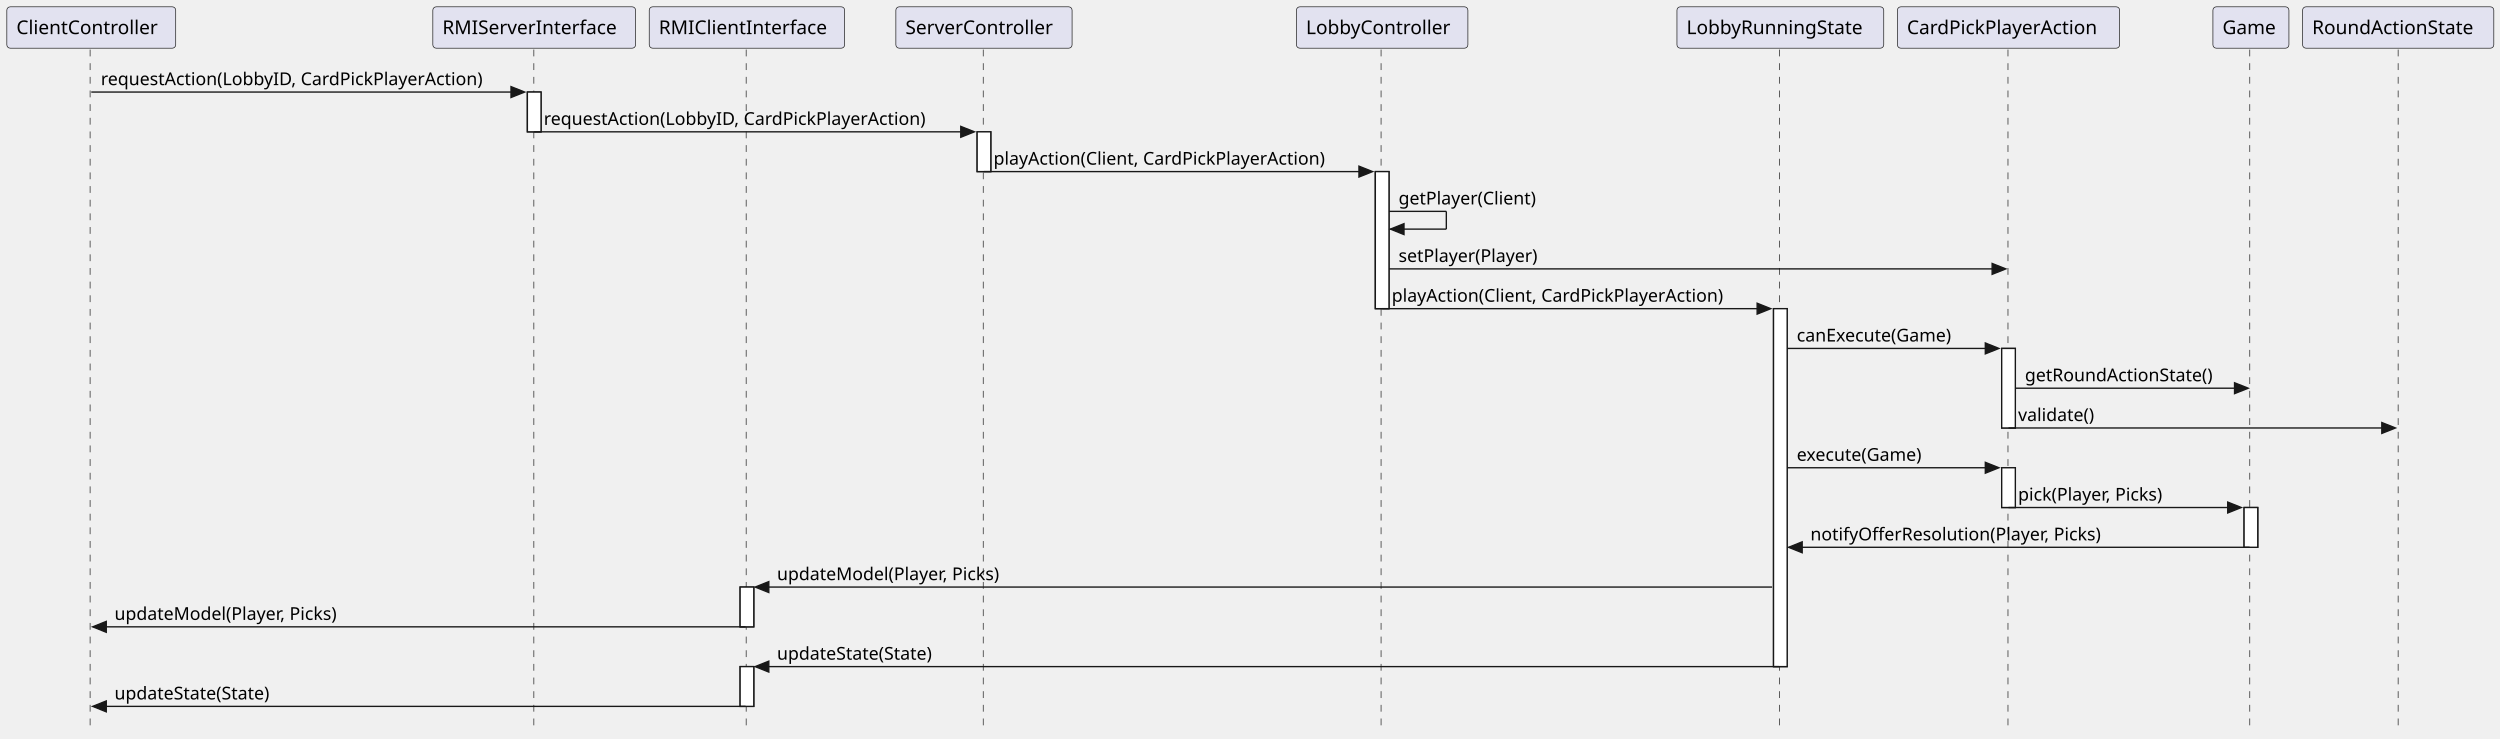
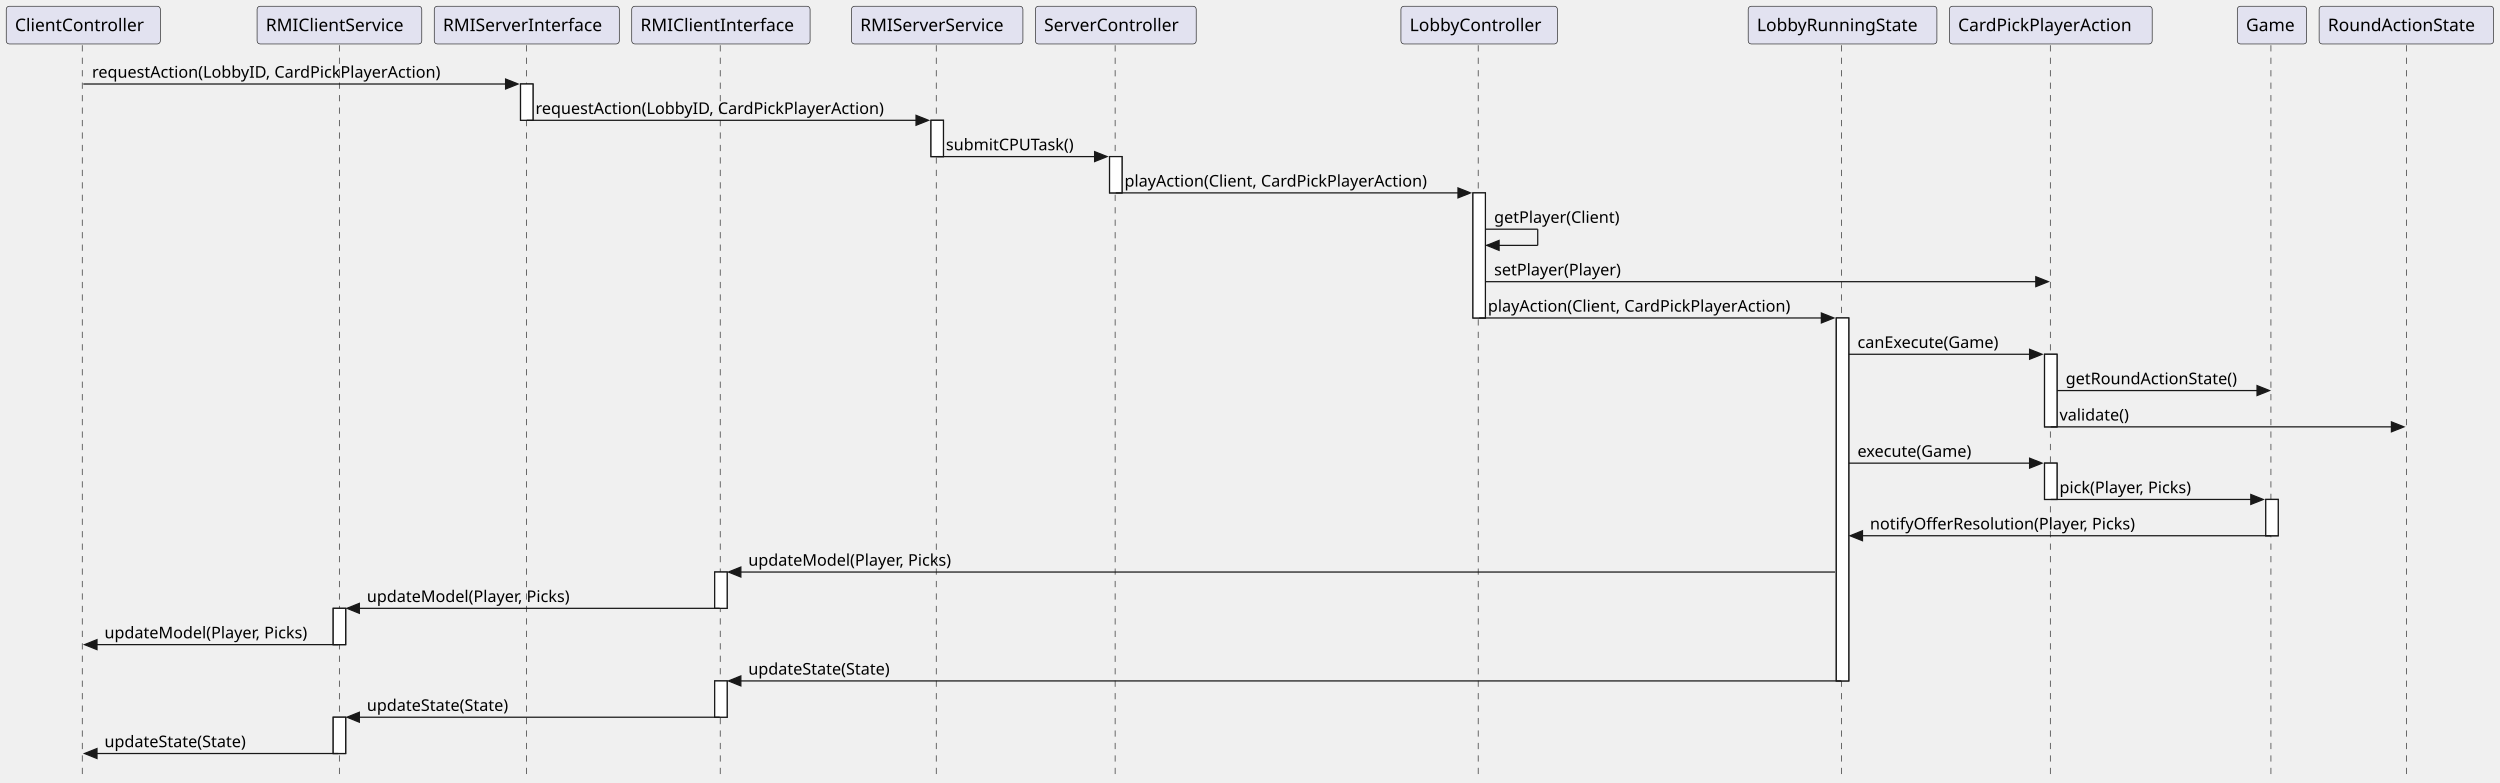
- <svg xmlns="http://www.w3.org/2000/svg" contentStyleType="text/css" data-diagram-type="SEQUENCE" height="433.6px" preserveAspectRatio="none" style="width:1465px;height:433px;background:#FFFFFF;" version="1.1" viewBox="0 0 1465 433" width="1465.6px" zoomAndPan="magnify">
+ <svg xmlns="http://www.w3.org/2000/svg" contentStyleType="text/css" data-diagram-type="SEQUENCE" height="377.4px" preserveAspectRatio="none" style="width:1204px;height:377px;background:#FFFFFF;" version="1.1" viewBox="0 0 1204 377" width="1204.2px" zoomAndPan="magnify">
  <defs />
  <g>
    <g>
-       <rect fill="#FFFFFF" height="23.306" style="stroke:#181818;stroke-width:0.8;" width="8" x="309.044" y="53.944" />
-     </g>
-     <g>
-       <rect fill="#FFFFFF" height="23.306" style="stroke:#181818;stroke-width:0.8;" width="8" x="433.712" y="344.019" />
-     </g>
-     <g>
-       <rect fill="#FFFFFF" height="23.306" style="stroke:#181818;stroke-width:0.8;" width="8" x="433.712" y="390.631" />
-     </g>
-     <g>
-       <rect fill="#FFFFFF" height="23.306" style="stroke:#181818;stroke-width:0.8;" width="8" x="572.607" y="77.25" />
-     </g>
-     <g>
-       <rect fill="#FFFFFF" height="80.319" style="stroke:#181818;stroke-width:0.8;" width="8" x="805.945" y="100.556" />
-     </g>
-     <g>
-       <rect fill="#FFFFFF" height="209.756" style="stroke:#181818;stroke-width:0.8;" width="8" x="1039.283" y="180.875" />
-     </g>
-     <g>
-       <rect fill="#FFFFFF" height="46.612" style="stroke:#181818;stroke-width:0.8;" width="8" x="1172.99" y="204.181" />
-     </g>
-     <g>
-       <rect fill="#FFFFFF" height="23.306" style="stroke:#181818;stroke-width:0.8;" width="8" x="1172.99" y="274.1" />
-     </g>
-     <g>
-       <rect fill="#FFFFFF" height="23.306" style="stroke:#181818;stroke-width:0.8;" width="8" x="1315.039" y="297.406" />
+       <rect fill="#FFFFFF" height="17.48" style="stroke:#181818;stroke-width:0.6;" width="6" x="160.47" y="292.973" />
+     </g>
+     <g>
+       <rect fill="#FFFFFF" height="17.48" style="stroke:#181818;stroke-width:0.6;" width="6" x="160.47" y="345.413" />
+     </g>
+     <g>
+       <rect fill="#FFFFFF" height="17.48" style="stroke:#181818;stroke-width:0.6;" width="6" x="250.689" y="40.458" />
+     </g>
+     <g>
+       <rect fill="#FFFFFF" height="17.48" style="stroke:#181818;stroke-width:0.6;" width="6" x="344.19" y="275.494" />
+     </g>
+     <g>
+       <rect fill="#FFFFFF" height="17.48" style="stroke:#181818;stroke-width:0.6;" width="6" x="344.19" y="327.933" />
+     </g>
+     <g>
+       <rect fill="#FFFFFF" height="17.48" style="stroke:#181818;stroke-width:0.6;" width="6" x="448.361" y="57.938" />
+     </g>
+     <g>
+       <rect fill="#FFFFFF" height="17.48" style="stroke:#181818;stroke-width:0.6;" width="6" x="534.362" y="75.417" />
+     </g>
+     <g>
+       <rect fill="#FFFFFF" height="60.239" style="stroke:#181818;stroke-width:0.6;" width="6" x="709.366" y="92.897" />
+     </g>
+     <g>
+       <rect fill="#FFFFFF" height="174.797" style="stroke:#181818;stroke-width:0.6;" width="6" x="884.369" y="153.136" />
+     </g>
+     <g>
+       <rect fill="#FFFFFF" height="34.959" style="stroke:#181818;stroke-width:0.6;" width="6" x="984.65" y="170.616" />
+     </g>
+     <g>
+       <rect fill="#FFFFFF" height="17.48" style="stroke:#181818;stroke-width:0.6;" width="6" x="984.65" y="223.055" />
+     </g>
+     <g>
+       <rect fill="#FFFFFF" height="17.48" style="stroke:#181818;stroke-width:0.6;" width="6" x="1091.186" y="240.534" />
    </g>
    <g class="participant-lifeline" data-entity-uid="part1" data-qualified-name="ClientController" id="part1-lifeline">
      <g>
-         <rect fill="#000000" fill-opacity="0" height="399.3" width="6.4" x="50.281" y="29.038" />
-         <line style="stroke:#181818;stroke-width:0.4;stroke-dasharray:4,4;" x1="52.8" x2="52.8" y1="29.038" y2="428.337" />
-       </g>
-     </g>
-     <g class="participant-lifeline" data-entity-uid="part2" data-qualified-name="RMIServerInterface" id="part2-lifeline">
-       <g>
-         <rect fill="#000000" fill-opacity="0" height="399.3" width="6.4" x="309.844" y="29.038" />
-         <line style="stroke:#181818;stroke-width:0.4;stroke-dasharray:4,4;" x1="312.834" x2="312.834" y1="29.038" y2="428.337" />
-       </g>
-     </g>
-     <g class="participant-lifeline" data-entity-uid="part3" data-qualified-name="RMIClientInterface" id="part3-lifeline">
-       <g>
-         <rect fill="#000000" fill-opacity="0" height="399.3" width="6.4" x="434.512" y="29.038" />
-         <line style="stroke:#181818;stroke-width:0.4;stroke-dasharray:4,4;" x1="437.254" x2="437.254" y1="29.038" y2="428.337" />
-       </g>
-     </g>
-     <g class="participant-lifeline" data-entity-uid="part4" data-qualified-name="ServerController" id="part4-lifeline">
-       <g>
-         <rect fill="#000000" fill-opacity="0" height="399.3" width="6.4" x="573.407" y="29.038" />
-         <line style="stroke:#181818;stroke-width:0.4;stroke-dasharray:4,4;" x1="576.174" x2="576.174" y1="29.038" y2="428.337" />
-       </g>
-     </g>
-     <g class="participant-lifeline" data-entity-uid="part5" data-qualified-name="LobbyController" id="part5-lifeline">
-       <g>
-         <rect fill="#000000" fill-opacity="0" height="399.3" width="6.4" x="806.745" y="29.038" />
-         <line style="stroke:#181818;stroke-width:0.4;stroke-dasharray:4,4;" x1="809.306" x2="809.306" y1="29.038" y2="428.337" />
-       </g>
-     </g>
-     <g class="participant-lifeline" data-entity-uid="part6" data-qualified-name="LobbyRunningState" id="part6-lifeline">
-       <g>
-         <rect fill="#000000" fill-opacity="0" height="399.3" width="6.4" x="1040.083" y="29.038" />
-         <line style="stroke:#181818;stroke-width:0.4;stroke-dasharray:4,4;" x1="1042.692" x2="1042.692" y1="29.038" y2="428.337" />
-       </g>
-     </g>
-     <g class="participant-lifeline" data-entity-uid="part7" data-qualified-name="CardPickPlayerAction" id="part7-lifeline">
-       <g>
-         <rect fill="#000000" fill-opacity="0" height="399.3" width="6.4" x="1173.79" y="29.038" />
-         <line style="stroke:#181818;stroke-width:0.4;stroke-dasharray:4,4;" x1="1176.674" x2="1176.674" y1="29.038" y2="428.337" />
-       </g>
-     </g>
-     <g class="participant-lifeline" data-entity-uid="part8" data-qualified-name="Game" id="part8-lifeline">
-       <g>
-         <rect fill="#000000" fill-opacity="0" height="399.3" width="6.4" x="1315.839" y="29.038" />
-         <line style="stroke:#181818;stroke-width:0.4;stroke-dasharray:4,4;" x1="1318.367" x2="1318.367" y1="29.038" y2="428.337" />
-       </g>
-     </g>
-     <g class="participant-lifeline" data-entity-uid="part9" data-qualified-name="RoundActionState" id="part9-lifeline">
-       <g>
-         <rect fill="#000000" fill-opacity="0" height="399.3" width="6.4" x="1402.14" y="29.038" />
-         <line style="stroke:#181818;stroke-width:0.4;stroke-dasharray:4,4;" x1="1405.31" x2="1405.31" y1="29.038" y2="428.337" />
+         <rect fill="#000000" fill-opacity="0" height="351.914" width="4.8" x="37.711" y="21.778" />
+         <line style="stroke:#181818;stroke-width:0.3;stroke-dasharray:3,3;" x1="39.6" x2="39.6" y1="21.778" y2="373.692" />
+       </g>
+     </g>
+     <g class="participant-lifeline" data-entity-uid="part2" data-qualified-name="RMIClientService" id="part2-lifeline">
+       <g>
+         <rect fill="#000000" fill-opacity="0" height="351.914" width="4.8" x="161.07" y="21.778" />
+         <line style="stroke:#181818;stroke-width:0.3;stroke-dasharray:3,3;" x1="163.408" x2="163.408" y1="21.778" y2="373.692" />
+       </g>
+     </g>
+     <g class="participant-lifeline" data-entity-uid="part3" data-qualified-name="RMIServerInterface" id="part3-lifeline">
+       <g>
+         <rect fill="#000000" fill-opacity="0" height="351.914" width="4.8" x="251.289" y="21.778" />
+         <line style="stroke:#181818;stroke-width:0.3;stroke-dasharray:3,3;" x1="253.532" x2="253.532" y1="21.778" y2="373.692" />
+       </g>
+     </g>
+     <g class="participant-lifeline" data-entity-uid="part4" data-qualified-name="RMIClientInterface" id="part4-lifeline">
+       <g>
+         <rect fill="#000000" fill-opacity="0" height="351.914" width="4.8" x="344.79" y="21.778" />
+         <line style="stroke:#181818;stroke-width:0.3;stroke-dasharray:3,3;" x1="346.847" x2="346.847" y1="21.778" y2="373.692" />
+       </g>
+     </g>
+     <g class="participant-lifeline" data-entity-uid="part5" data-qualified-name="RMIServerService" id="part5-lifeline">
+       <g>
+         <rect fill="#000000" fill-opacity="0" height="351.914" width="4.8" x="448.961" y="21.778" />
+         <line style="stroke:#181818;stroke-width:0.3;stroke-dasharray:3,3;" x1="450.885" x2="450.885" y1="21.778" y2="373.692" />
+       </g>
+     </g>
+     <g class="participant-lifeline" data-entity-uid="part6" data-qualified-name="ServerController" id="part6-lifeline">
+       <g>
+         <rect fill="#000000" fill-opacity="0" height="351.914" width="4.8" x="534.962" y="21.778" />
+         <line style="stroke:#181818;stroke-width:0.3;stroke-dasharray:3,3;" x1="537.038" x2="537.038" y1="21.778" y2="373.692" />
+       </g>
+     </g>
+     <g class="participant-lifeline" data-entity-uid="part7" data-qualified-name="LobbyController" id="part7-lifeline">
+       <g>
+         <rect fill="#000000" fill-opacity="0" height="351.914" width="4.8" x="709.966" y="21.778" />
+         <line style="stroke:#181818;stroke-width:0.3;stroke-dasharray:3,3;" x1="711.887" x2="711.887" y1="21.778" y2="373.692" />
+       </g>
+     </g>
+     <g class="participant-lifeline" data-entity-uid="part8" data-qualified-name="LobbyRunningState" id="part8-lifeline">
+       <g>
+         <rect fill="#000000" fill-opacity="0" height="351.914" width="4.8" x="884.969" y="21.778" />
+         <line style="stroke:#181818;stroke-width:0.3;stroke-dasharray:3,3;" x1="886.926" x2="886.926" y1="21.778" y2="373.692" />
+       </g>
+     </g>
+     <g class="participant-lifeline" data-entity-uid="part9" data-qualified-name="CardPickPlayerAction" id="part9-lifeline">
+       <g>
+         <rect fill="#000000" fill-opacity="0" height="351.914" width="4.8" x="985.25" y="21.778" />
+         <line style="stroke:#181818;stroke-width:0.3;stroke-dasharray:3,3;" x1="987.413" x2="987.413" y1="21.778" y2="373.692" />
+       </g>
+     </g>
+     <g class="participant-lifeline" data-entity-uid="part10" data-qualified-name="Game" id="part10-lifeline">
+       <g>
+         <rect fill="#000000" fill-opacity="0" height="351.914" width="4.8" x="1091.786" y="21.778" />
+         <line style="stroke:#181818;stroke-width:0.3;stroke-dasharray:3,3;" x1="1093.682" x2="1093.682" y1="21.778" y2="373.692" />
+       </g>
+     </g>
+     <g class="participant-lifeline" data-entity-uid="part11" data-qualified-name="RoundActionState" id="part11-lifeline">
+       <g>
+         <rect fill="#000000" fill-opacity="0" height="351.914" width="4.8" x="1156.512" y="21.778" />
+         <line style="stroke:#181818;stroke-width:0.3;stroke-dasharray:3,3;" x1="1158.89" x2="1158.89" y1="21.778" y2="373.692" />
      </g>
    </g>
    <g class="participant participant-head" data-entity-uid="part1" data-qualified-name="ClientController" id="part1-head">
-       <rect fill="#E2E2F0" height="24.238" rx="2" ry="2" style="stroke:#181818;stroke-width:0.4;" width="98.963" x="4" y="4" />
-       <text fill="#000000" font-family="sans-serif" font-size="11.2" lengthAdjust="spacing" textLength="87.763" x="9.6" y="19.996">ClientController</text>
-     </g>
-     <g class="participant participant-head" data-entity-uid="part2" data-qualified-name="RMIServerInterface" id="part2-head">
-       <rect fill="#E2E2F0" height="24.238" rx="2" ry="2" style="stroke:#181818;stroke-width:0.4;" width="118.82" x="253.634" y="4" />
-       <text fill="#000000" font-family="sans-serif" font-size="11.2" lengthAdjust="spacing" textLength="107.62" x="259.234" y="19.996">RMIServerInterface</text>
-     </g>
-     <g class="participant participant-head" data-entity-uid="part3" data-qualified-name="RMIClientInterface" id="part3-head">
-       <rect fill="#E2E2F0" height="24.238" rx="2" ry="2" style="stroke:#181818;stroke-width:0.4;" width="114.516" x="380.454" y="4" />
-       <text fill="#000000" font-family="sans-serif" font-size="11.2" lengthAdjust="spacing" textLength="103.316" x="386.054" y="19.996">RMIClientInterface</text>
-     </g>
-     <g class="participant participant-head" data-entity-uid="part4" data-qualified-name="ServerController" id="part4-head">
-       <rect fill="#E2E2F0" height="24.238" rx="2" ry="2" style="stroke:#181818;stroke-width:0.4;" width="103.266" x="524.974" y="4" />
-       <text fill="#000000" font-family="sans-serif" font-size="11.2" lengthAdjust="spacing" textLength="92.066" x="530.574" y="19.996">ServerController</text>
-     </g>
-     <g class="participant participant-head" data-entity-uid="part5" data-qualified-name="LobbyController" id="part5-head">
-       <rect fill="#E2E2F0" height="24.238" rx="2" ry="2" style="stroke:#181818;stroke-width:0.4;" width="100.477" x="759.706" y="4" />
-       <text fill="#000000" font-family="sans-serif" font-size="11.2" lengthAdjust="spacing" textLength="89.277" x="765.306" y="19.996">LobbyController</text>
-     </g>
-     <g class="participant participant-head" data-entity-uid="part6" data-qualified-name="LobbyRunningState" id="part6-head">
-       <rect fill="#E2E2F0" height="24.238" rx="2" ry="2" style="stroke:#181818;stroke-width:0.4;" width="121.182" x="982.692" y="4" />
-       <text fill="#000000" font-family="sans-serif" font-size="11.2" lengthAdjust="spacing" textLength="109.982" x="988.292" y="19.996">LobbyRunningState</text>
-     </g>
-     <g class="participant participant-head" data-entity-uid="part7" data-qualified-name="CardPickPlayerAction" id="part7-head">
-       <rect fill="#E2E2F0" height="24.238" rx="2" ry="2" style="stroke:#181818;stroke-width:0.4;" width="130.233" x="1111.874" y="4" />
-       <text fill="#000000" font-family="sans-serif" font-size="11.2" lengthAdjust="spacing" textLength="119.033" x="1117.474" y="19.996">CardPickPlayerAction</text>
-     </g>
-     <g class="participant participant-head" data-entity-uid="part8" data-qualified-name="Game" id="part8-head">
-       <rect fill="#E2E2F0" height="24.238" rx="2" ry="2" style="stroke:#181818;stroke-width:0.4;" width="44.543" x="1296.767" y="4" />
-       <text fill="#000000" font-family="sans-serif" font-size="11.2" lengthAdjust="spacing" textLength="33.343" x="1302.367" y="19.996">Game</text>
-     </g>
-     <g class="participant participant-head" data-entity-uid="part9" data-qualified-name="RoundActionState" id="part9-head">
-       <rect fill="#E2E2F0" height="24.238" rx="2" ry="2" style="stroke:#181818;stroke-width:0.4;" width="112.06" x="1349.31" y="4" />
-       <text fill="#000000" font-family="sans-serif" font-size="11.2" lengthAdjust="spacing" textLength="100.86" x="1354.91" y="19.996">RoundActionState</text>
-     </g>
-     <g>
-       <rect fill="#FFFFFF" height="23.306" style="stroke:#181818;stroke-width:0.8;" width="8" x="309.044" y="53.944" />
-     </g>
-     <g>
-       <rect fill="#FFFFFF" height="23.306" style="stroke:#181818;stroke-width:0.8;" width="8" x="433.712" y="344.019" />
-     </g>
-     <g>
-       <rect fill="#FFFFFF" height="23.306" style="stroke:#181818;stroke-width:0.8;" width="8" x="433.712" y="390.631" />
-     </g>
-     <g>
-       <rect fill="#FFFFFF" height="23.306" style="stroke:#181818;stroke-width:0.8;" width="8" x="572.607" y="77.25" />
-     </g>
-     <g>
-       <rect fill="#FFFFFF" height="80.319" style="stroke:#181818;stroke-width:0.8;" width="8" x="805.945" y="100.556" />
-     </g>
-     <g>
-       <rect fill="#FFFFFF" height="209.756" style="stroke:#181818;stroke-width:0.8;" width="8" x="1039.283" y="180.875" />
-     </g>
-     <g>
-       <rect fill="#FFFFFF" height="46.612" style="stroke:#181818;stroke-width:0.8;" width="8" x="1172.99" y="204.181" />
-     </g>
-     <g>
-       <rect fill="#FFFFFF" height="23.306" style="stroke:#181818;stroke-width:0.8;" width="8" x="1172.99" y="274.1" />
-     </g>
-     <g>
-       <rect fill="#FFFFFF" height="23.306" style="stroke:#181818;stroke-width:0.8;" width="8" x="1315.039" y="297.406" />
-     </g>
-     <g class="message" data-entity-1="part1" data-entity-2="part2" id="msg1">
-       <polygon fill="#181818" points="299.444,50.744,307.444,53.944,299.444,57.144" style="stroke:#181818;stroke-width:0.8;" />
-       <line style="stroke:#181818;stroke-width:0.8;" x1="53.481" x2="304.244" y1="53.944" y2="53.944" />
-       <text fill="#000000" font-family="sans-serif" font-size="10.4" lengthAdjust="spacing" textLength="240.363" x="59.081" y="49.891">requestAction(LobbyID, CardPickPlayerAction)</text>
-     </g>
-     <g class="message" data-entity-1="part2" data-entity-2="part4" id="msg2">
-       <polygon fill="#181818" points="563.007,74.05,571.007,77.25,563.007,80.45" style="stroke:#181818;stroke-width:0.8;" />
-       <line style="stroke:#181818;stroke-width:0.8;" x1="313.044" x2="567.807" y1="77.25" y2="77.25" />
-       <text fill="#000000" font-family="sans-serif" font-size="10.4" lengthAdjust="spacing" textLength="240.363" x="318.644" y="73.197">requestAction(LobbyID, CardPickPlayerAction)</text>
-     </g>
-     <g class="message" data-entity-1="part4" data-entity-2="part5" id="msg3">
-       <polygon fill="#181818" points="796.345,97.356,804.345,100.556,796.345,103.756" style="stroke:#181818;stroke-width:0.8;" />
-       <line style="stroke:#181818;stroke-width:0.8;" x1="576.607" x2="801.145" y1="100.556" y2="100.556" />
-       <text fill="#000000" font-family="sans-serif" font-size="10.4" lengthAdjust="spacing" textLength="210.138" x="582.207" y="96.504">playAction(Client, CardPickPlayerAction)</text>
-     </g>
-     <g class="message" data-entity-1="part5" data-entity-2="part5" id="msg4">
-       <line style="stroke:#181818;stroke-width:0.8;" x1="813.945" x2="847.545" y1="123.862" y2="123.862" />
-       <line style="stroke:#181818;stroke-width:0.8;" x1="847.545" x2="847.545" y1="123.862" y2="134.262" />
-       <line style="stroke:#181818;stroke-width:0.8;" x1="814.745" x2="847.545" y1="134.262" y2="134.262" />
-       <polygon fill="#181818" points="822.745,131.062,814.745,134.262,822.745,137.463" style="stroke:#181818;stroke-width:0.8;" />
-       <text fill="#000000" font-family="sans-serif" font-size="10.4" lengthAdjust="spacing" textLength="87.664" x="819.545" y="119.81">getPlayer(Client)</text>
-     </g>
-     <g class="message" data-entity-1="part5" data-entity-2="part7" id="msg5">
-       <polygon fill="#181818" points="1167.39,154.369,1175.39,157.569,1167.39,160.769" style="stroke:#181818;stroke-width:0.8;" />
-       <line style="stroke:#181818;stroke-width:0.8;" x1="813.945" x2="1172.19" y1="157.569" y2="157.569" />
-       <text fill="#000000" font-family="sans-serif" font-size="10.4" lengthAdjust="spacing" textLength="88.735" x="819.545" y="153.516">setPlayer(Player)</text>
-     </g>
-     <g class="message" data-entity-1="part5" data-entity-2="part6" id="msg6">
-       <polygon fill="#181818" points="1029.683,177.675,1037.683,180.875,1029.683,184.075" style="stroke:#181818;stroke-width:0.8;" />
-       <line style="stroke:#181818;stroke-width:0.8;" x1="809.945" x2="1034.483" y1="180.875" y2="180.875" />
-       <text fill="#000000" font-family="sans-serif" font-size="10.4" lengthAdjust="spacing" textLength="210.138" x="815.545" y="176.822">playAction(Client, CardPickPlayerAction)</text>
-     </g>
-     <g class="message" data-entity-1="part6" data-entity-2="part7" id="msg7">
-       <polygon fill="#181818" points="1163.39,200.981,1171.39,204.181,1163.39,207.381" style="stroke:#181818;stroke-width:0.8;" />
-       <line style="stroke:#181818;stroke-width:0.8;" x1="1047.283" x2="1168.19" y1="204.181" y2="204.181" />
-       <text fill="#000000" font-family="sans-serif" font-size="10.4" lengthAdjust="spacing" textLength="99.668" x="1052.883" y="200.129">canExecute(Game)</text>
-     </g>
-     <g class="message" data-entity-1="part7" data-entity-2="part8" id="msg8">
-       <polygon fill="#181818" points="1309.439,224.287,1317.439,227.488,1309.439,230.688" style="stroke:#181818;stroke-width:0.8;" />
-       <line style="stroke:#181818;stroke-width:0.8;" x1="1180.99" x2="1314.239" y1="227.488" y2="227.488" />
-       <text fill="#000000" font-family="sans-serif" font-size="10.4" lengthAdjust="spacing" textLength="118.848" x="1186.59" y="223.435">getRoundActionState()</text>
-     </g>
-     <g class="message" data-entity-1="part7" data-entity-2="part9" id="msg9">
-       <polygon fill="#181818" points="1395.74,247.594,1403.74,250.794,1395.74,253.994" style="stroke:#181818;stroke-width:0.8;" />
-       <line style="stroke:#181818;stroke-width:0.8;" x1="1176.99" x2="1400.54" y1="250.794" y2="250.794" />
-       <text fill="#000000" font-family="sans-serif" font-size="10.4" lengthAdjust="spacing" textLength="49.872" x="1182.59" y="246.741">validate()</text>
-     </g>
-     <g class="message" data-entity-1="part6" data-entity-2="part7" id="msg10">
-       <polygon fill="#181818" points="1163.39,270.9,1171.39,274.1,1163.39,277.3" style="stroke:#181818;stroke-width:0.8;" />
-       <line style="stroke:#181818;stroke-width:0.8;" x1="1047.283" x2="1168.19" y1="274.1" y2="274.1" />
-       <text fill="#000000" font-family="sans-serif" font-size="10.4" lengthAdjust="spacing" textLength="80.813" x="1052.883" y="270.047">execute(Game)</text>
-     </g>
-     <g class="message" data-entity-1="part7" data-entity-2="part8" id="msg11">
-       <polygon fill="#181818" points="1305.439,294.206,1313.439,297.406,1305.439,300.606" style="stroke:#181818;stroke-width:0.8;" />
-       <line style="stroke:#181818;stroke-width:0.8;" x1="1176.99" x2="1310.239" y1="297.406" y2="297.406" />
-       <text fill="#000000" font-family="sans-serif" font-size="10.4" lengthAdjust="spacing" textLength="94.641" x="1182.59" y="293.353">pick(Player, Picks)</text>
-     </g>
-     <g class="message" data-entity-1="part8" data-entity-2="part6" id="msg12">
-       <polygon fill="#181818" points="1056.083,317.512,1048.083,320.712,1056.083,323.913" style="stroke:#181818;stroke-width:0.8;" />
-       <line style="stroke:#181818;stroke-width:0.8;" x1="1051.283" x2="1318.239" y1="320.712" y2="320.712" />
-       <text fill="#000000" font-family="sans-serif" font-size="10.4" lengthAdjust="spacing" textLength="184.138" x="1060.883" y="316.66">notifyOfferResolution(Player, Picks)</text>
-     </g>
-     <g class="message" data-entity-1="part6" data-entity-2="part3" id="msg13">
-       <polygon fill="#181818" points="450.512,340.819,442.512,344.019,450.512,347.219" style="stroke:#181818;stroke-width:0.8;" />
-       <line style="stroke:#181818;stroke-width:0.8;" x1="445.712" x2="1038.483" y1="344.019" y2="344.019" />
-       <text fill="#000000" font-family="sans-serif" font-size="10.4" lengthAdjust="spacing" textLength="141.279" x="455.312" y="339.966">updateModel(Player, Picks)</text>
-     </g>
-     <g class="message" data-entity-1="part3" data-entity-2="part1" id="msg14">
-       <polygon fill="#181818" points="62.281,364.125,54.281,367.325,62.281,370.525" style="stroke:#181818;stroke-width:0.8;" />
-       <line style="stroke:#181818;stroke-width:0.8;" x1="57.481" x2="436.912" y1="367.325" y2="367.325" />
-       <text fill="#000000" font-family="sans-serif" font-size="10.4" lengthAdjust="spacing" textLength="141.279" x="67.081" y="363.272">updateModel(Player, Picks)</text>
-     </g>
-     <g class="message" data-entity-1="part6" data-entity-2="part3" id="msg15">
-       <polygon fill="#181818" points="450.512,387.431,442.512,390.631,450.512,393.831" style="stroke:#181818;stroke-width:0.8;" />
-       <line style="stroke:#181818;stroke-width:0.8;" x1="445.712" x2="1042.483" y1="390.631" y2="390.631" />
-       <text fill="#000000" font-family="sans-serif" font-size="10.4" lengthAdjust="spacing" textLength="99.816" x="455.312" y="386.579">updateState(State)</text>
-     </g>
-     <g class="message" data-entity-1="part3" data-entity-2="part1" id="msg16">
-       <polygon fill="#181818" points="62.281,410.738,54.281,413.938,62.281,417.137" style="stroke:#181818;stroke-width:0.8;" />
-       <line style="stroke:#181818;stroke-width:0.8;" x1="57.481" x2="436.912" y1="413.938" y2="413.938" />
-       <text fill="#000000" font-family="sans-serif" font-size="10.4" lengthAdjust="spacing" textLength="99.816" x="67.081" y="409.885">updateState(State)</text>
+       <rect fill="#E2E2F0" height="18.178" rx="1.5" ry="1.5" style="stroke:#181818;stroke-width:0.3;" width="74.222" x="3" y="3" />
+       <text fill="#000000" font-family="sans-serif" font-size="8.4" lengthAdjust="spacing" textLength="65.822" x="7.2" y="14.997">ClientController</text>
+     </g>
+     <g class="participant participant-head" data-entity-uid="part2" data-qualified-name="RMIClientService" id="part2-head">
+       <rect fill="#E2E2F0" height="18.178" rx="1.5" ry="1.5" style="stroke:#181818;stroke-width:0.3;" width="79.324" x="123.808" y="3" />
+       <text fill="#000000" font-family="sans-serif" font-size="8.4" lengthAdjust="spacing" textLength="70.924" x="128.008" y="14.997">RMIClientService</text>
+     </g>
+     <g class="participant participant-head" data-entity-uid="part3" data-qualified-name="RMIServerInterface" id="part3-head">
+       <rect fill="#E2E2F0" height="18.178" rx="1.5" ry="1.5" style="stroke:#181818;stroke-width:0.3;" width="89.115" x="209.132" y="3" />
+       <text fill="#000000" font-family="sans-serif" font-size="8.4" lengthAdjust="spacing" textLength="80.715" x="213.332" y="14.997">RMIServerInterface</text>
+     </g>
+     <g class="participant participant-head" data-entity-uid="part4" data-qualified-name="RMIClientInterface" id="part4-head">
+       <rect fill="#E2E2F0" height="18.178" rx="1.5" ry="1.5" style="stroke:#181818;stroke-width:0.3;" width="85.887" x="304.247" y="3" />
+       <text fill="#000000" font-family="sans-serif" font-size="8.4" lengthAdjust="spacing" textLength="77.487" x="308.447" y="14.997">RMIClientInterface</text>
+     </g>
+     <g class="participant participant-head" data-entity-uid="part5" data-qualified-name="RMIServerService" id="part5-head">
+       <rect fill="#E2E2F0" height="18.178" rx="1.5" ry="1.5" style="stroke:#181818;stroke-width:0.3;" width="82.552" x="410.085" y="3" />
+       <text fill="#000000" font-family="sans-serif" font-size="8.4" lengthAdjust="spacing" textLength="74.152" x="414.285" y="14.997">RMIServerService</text>
+     </g>
+     <g class="participant participant-head" data-entity-uid="part6" data-qualified-name="ServerController" id="part6-head">
+       <rect fill="#E2E2F0" height="18.178" rx="1.5" ry="1.5" style="stroke:#181818;stroke-width:0.3;" width="77.45" x="498.637" y="3" />
+       <text fill="#000000" font-family="sans-serif" font-size="8.4" lengthAdjust="spacing" textLength="69.05" x="502.837" y="14.997">ServerController</text>
+     </g>
+     <g class="participant participant-head" data-entity-uid="part7" data-qualified-name="LobbyController" id="part7-head">
+       <rect fill="#E2E2F0" height="18.178" rx="1.5" ry="1.5" style="stroke:#181818;stroke-width:0.3;" width="75.358" x="674.687" y="3" />
+       <text fill="#000000" font-family="sans-serif" font-size="8.4" lengthAdjust="spacing" textLength="66.958" x="678.887" y="14.997">LobbyController</text>
+     </g>
+     <g class="participant participant-head" data-entity-uid="part8" data-qualified-name="LobbyRunningState" id="part8-head">
+       <rect fill="#E2E2F0" height="18.178" rx="1.5" ry="1.5" style="stroke:#181818;stroke-width:0.3;" width="90.886" x="841.926" y="3" />
+       <text fill="#000000" font-family="sans-serif" font-size="8.4" lengthAdjust="spacing" textLength="82.487" x="846.126" y="14.997">LobbyRunningState</text>
+     </g>
+     <g class="participant participant-head" data-entity-uid="part9" data-qualified-name="CardPickPlayerAction" id="part9-head">
+       <rect fill="#E2E2F0" height="18.178" rx="1.5" ry="1.5" style="stroke:#181818;stroke-width:0.3;" width="97.675" x="938.812" y="3" />
+       <text fill="#000000" font-family="sans-serif" font-size="8.4" lengthAdjust="spacing" textLength="89.275" x="943.013" y="14.997">CardPickPlayerAction</text>
+     </g>
+     <g class="participant participant-head" data-entity-uid="part10" data-qualified-name="Game" id="part10-head">
+       <rect fill="#E2E2F0" height="18.178" rx="1.5" ry="1.5" style="stroke:#181818;stroke-width:0.3;" width="33.407" x="1077.483" y="3" />
+       <text fill="#000000" font-family="sans-serif" font-size="8.4" lengthAdjust="spacing" textLength="25.007" x="1081.682" y="14.997">Game</text>
+     </g>
+     <g class="participant participant-head" data-entity-uid="part11" data-qualified-name="RoundActionState" id="part11-head">
+       <rect fill="#E2E2F0" height="18.178" rx="1.5" ry="1.5" style="stroke:#181818;stroke-width:0.3;" width="84.045" x="1116.89" y="3" />
+       <text fill="#000000" font-family="sans-serif" font-size="8.4" lengthAdjust="spacing" textLength="75.645" x="1121.09" y="14.997">RoundActionState</text>
+     </g>
+     <g>
+       <rect fill="#FFFFFF" height="17.48" style="stroke:#181818;stroke-width:0.6;" width="6" x="160.47" y="292.973" />
+     </g>
+     <g>
+       <rect fill="#FFFFFF" height="17.48" style="stroke:#181818;stroke-width:0.6;" width="6" x="160.47" y="345.413" />
+     </g>
+     <g>
+       <rect fill="#FFFFFF" height="17.48" style="stroke:#181818;stroke-width:0.6;" width="6" x="250.689" y="40.458" />
+     </g>
+     <g>
+       <rect fill="#FFFFFF" height="17.48" style="stroke:#181818;stroke-width:0.6;" width="6" x="344.19" y="275.494" />
+     </g>
+     <g>
+       <rect fill="#FFFFFF" height="17.48" style="stroke:#181818;stroke-width:0.6;" width="6" x="344.19" y="327.933" />
+     </g>
+     <g>
+       <rect fill="#FFFFFF" height="17.48" style="stroke:#181818;stroke-width:0.6;" width="6" x="448.361" y="57.938" />
+     </g>
+     <g>
+       <rect fill="#FFFFFF" height="17.48" style="stroke:#181818;stroke-width:0.6;" width="6" x="534.362" y="75.417" />
+     </g>
+     <g>
+       <rect fill="#FFFFFF" height="60.239" style="stroke:#181818;stroke-width:0.6;" width="6" x="709.366" y="92.897" />
+     </g>
+     <g>
+       <rect fill="#FFFFFF" height="174.797" style="stroke:#181818;stroke-width:0.6;" width="6" x="884.369" y="153.136" />
+     </g>
+     <g>
+       <rect fill="#FFFFFF" height="34.959" style="stroke:#181818;stroke-width:0.6;" width="6" x="984.65" y="170.616" />
+     </g>
+     <g>
+       <rect fill="#FFFFFF" height="17.48" style="stroke:#181818;stroke-width:0.6;" width="6" x="984.65" y="223.055" />
+     </g>
+     <g>
+       <rect fill="#FFFFFF" height="17.48" style="stroke:#181818;stroke-width:0.6;" width="6" x="1091.186" y="240.534" />
+     </g>
+     <g class="message" data-entity-1="part1" data-entity-2="part3" id="msg1">
+       <polygon fill="#181818" points="243.489,38.058,249.489,40.458,243.489,42.858" style="stroke:#181818;stroke-width:0.6;" />
+       <line style="stroke:#181818;stroke-width:0.6;" x1="40.111" x2="247.089" y1="40.458" y2="40.458" />
+       <text fill="#000000" font-family="sans-serif" font-size="7.8" lengthAdjust="spacing" textLength="180.272" x="44.311" y="37.418">requestAction(LobbyID, CardPickPlayerAction)</text>
+     </g>
+     <g class="message" data-entity-1="part3" data-entity-2="part5" id="msg2">
+       <polygon fill="#181818" points="441.161,55.538,447.161,57.938,441.161,60.337" style="stroke:#181818;stroke-width:0.6;" />
+       <line style="stroke:#181818;stroke-width:0.6;" x1="253.689" x2="444.761" y1="57.938" y2="57.938" />
+       <text fill="#000000" font-family="sans-serif" font-size="7.8" lengthAdjust="spacing" textLength="180.272" x="257.889" y="54.898">requestAction(LobbyID, CardPickPlayerAction)</text>
+     </g>
+     <g class="message" data-entity-1="part5" data-entity-2="part6" id="msg3">
+       <polygon fill="#181818" points="527.162,73.017,533.162,75.417,527.162,77.817" style="stroke:#181818;stroke-width:0.6;" />
+       <line style="stroke:#181818;stroke-width:0.6;" x1="451.361" x2="530.762" y1="75.417" y2="75.417" />
+       <text fill="#000000" font-family="sans-serif" font-size="7.8" lengthAdjust="spacing" textLength="66.852" x="455.561" y="72.378">submitCPUTask()</text>
+     </g>
+     <g class="message" data-entity-1="part6" data-entity-2="part7" id="msg4">
+       <polygon fill="#181818" points="702.166,90.497,708.166,92.897,702.166,95.297" style="stroke:#181818;stroke-width:0.6;" />
+       <line style="stroke:#181818;stroke-width:0.6;" x1="537.362" x2="705.766" y1="92.897" y2="92.897" />
+       <text fill="#000000" font-family="sans-serif" font-size="7.8" lengthAdjust="spacing" textLength="157.603" x="541.562" y="89.857">playAction(Client, CardPickPlayerAction)</text>
+     </g>
+     <g class="message" data-entity-1="part7" data-entity-2="part7" id="msg5">
+       <line style="stroke:#181818;stroke-width:0.6;" x1="715.366" x2="740.566" y1="110.377" y2="110.377" />
+       <line style="stroke:#181818;stroke-width:0.6;" x1="740.566" x2="740.566" y1="110.377" y2="118.177" />
+       <line style="stroke:#181818;stroke-width:0.6;" x1="715.966" x2="740.566" y1="118.177" y2="118.177" />
+       <polygon fill="#181818" points="721.966,115.777,715.966,118.177,721.966,120.577" style="stroke:#181818;stroke-width:0.6;" />
+       <text fill="#000000" font-family="sans-serif" font-size="7.8" lengthAdjust="spacing" textLength="65.748" x="719.566" y="107.337">getPlayer(Client)</text>
+     </g>
+     <g class="message" data-entity-1="part7" data-entity-2="part9" id="msg6">
+       <polygon fill="#181818" points="980.45,133.256,986.45,135.656,980.45,138.056" style="stroke:#181818;stroke-width:0.6;" />
+       <line style="stroke:#181818;stroke-width:0.6;" x1="715.366" x2="984.05" y1="135.656" y2="135.656" />
+       <text fill="#000000" font-family="sans-serif" font-size="7.8" lengthAdjust="spacing" textLength="66.551" x="719.566" y="132.617">setPlayer(Player)</text>
+     </g>
+     <g class="message" data-entity-1="part7" data-entity-2="part8" id="msg7">
+       <polygon fill="#181818" points="877.169,150.736,883.169,153.136,877.169,155.536" style="stroke:#181818;stroke-width:0.6;" />
+       <line style="stroke:#181818;stroke-width:0.6;" x1="712.366" x2="880.769" y1="153.136" y2="153.136" />
+       <text fill="#000000" font-family="sans-serif" font-size="7.8" lengthAdjust="spacing" textLength="157.603" x="716.566" y="150.096">playAction(Client, CardPickPlayerAction)</text>
+     </g>
+     <g class="message" data-entity-1="part8" data-entity-2="part9" id="msg8">
+       <polygon fill="#181818" points="977.45,168.216,983.45,170.616,977.45,173.016" style="stroke:#181818;stroke-width:0.6;" />
+       <line style="stroke:#181818;stroke-width:0.6;" x1="890.369" x2="981.05" y1="170.616" y2="170.616" />
+       <text fill="#000000" font-family="sans-serif" font-size="7.8" lengthAdjust="spacing" textLength="74.751" x="894.569" y="167.576">canExecute(Game)</text>
+     </g>
+     <g class="message" data-entity-1="part9" data-entity-2="part10" id="msg9">
+       <polygon fill="#181818" points="1086.986,185.695,1092.986,188.095,1086.986,190.495" style="stroke:#181818;stroke-width:0.6;" />
+       <line style="stroke:#181818;stroke-width:0.6;" x1="990.65" x2="1090.586" y1="188.095" y2="188.095" />
+       <text fill="#000000" font-family="sans-serif" font-size="7.8" lengthAdjust="spacing" textLength="89.136" x="994.85" y="185.056">getRoundActionState()</text>
+     </g>
+     <g class="message" data-entity-1="part9" data-entity-2="part11" id="msg10">
+       <polygon fill="#181818" points="1151.712,203.175,1157.712,205.575,1151.712,207.975" style="stroke:#181818;stroke-width:0.6;" />
+       <line style="stroke:#181818;stroke-width:0.6;" x1="987.65" x2="1155.312" y1="205.575" y2="205.575" />
+       <text fill="#000000" font-family="sans-serif" font-size="7.8" lengthAdjust="spacing" textLength="37.404" x="991.85" y="202.535">validate()</text>
+     </g>
+     <g class="message" data-entity-1="part8" data-entity-2="part9" id="msg11">
+       <polygon fill="#181818" points="977.45,220.655,983.45,223.055,977.45,225.455" style="stroke:#181818;stroke-width:0.6;" />
+       <line style="stroke:#181818;stroke-width:0.6;" x1="890.369" x2="981.05" y1="223.055" y2="223.055" />
+       <text fill="#000000" font-family="sans-serif" font-size="7.8" lengthAdjust="spacing" textLength="60.61" x="894.569" y="220.015">execute(Game)</text>
+     </g>
+     <g class="message" data-entity-1="part9" data-entity-2="part10" id="msg12">
+       <polygon fill="#181818" points="1083.986,238.134,1089.986,240.534,1083.986,242.934" style="stroke:#181818;stroke-width:0.6;" />
+       <line style="stroke:#181818;stroke-width:0.6;" x1="987.65" x2="1087.586" y1="240.534" y2="240.534" />
+       <text fill="#000000" font-family="sans-serif" font-size="7.8" lengthAdjust="spacing" textLength="70.981" x="991.85" y="237.495">pick(Player, Picks)</text>
+     </g>
+     <g class="message" data-entity-1="part10" data-entity-2="part8" id="msg13">
+       <polygon fill="#181818" points="896.969,255.614,890.969,258.014,896.969,260.414" style="stroke:#181818;stroke-width:0.6;" />
+       <line style="stroke:#181818;stroke-width:0.6;" x1="893.369" x2="1093.586" y1="258.014" y2="258.014" />
+       <text fill="#000000" font-family="sans-serif" font-size="7.8" lengthAdjust="spacing" textLength="138.103" x="900.569" y="254.975">notifyOfferResolution(Player, Picks)</text>
+     </g>
+     <g class="message" data-entity-1="part8" data-entity-2="part4" id="msg14">
+       <polygon fill="#181818" points="356.79,273.094,350.79,275.494,356.79,277.894" style="stroke:#181818;stroke-width:0.6;" />
+       <line style="stroke:#181818;stroke-width:0.6;" x1="353.19" x2="883.769" y1="275.494" y2="275.494" />
+       <text fill="#000000" font-family="sans-serif" font-size="7.8" lengthAdjust="spacing" textLength="105.959" x="360.39" y="272.454">updateModel(Player, Picks)</text>
+     </g>
+     <g class="message" data-entity-1="part4" data-entity-2="part2" id="msg15">
+       <polygon fill="#181818" points="173.07,290.573,167.07,292.973,173.07,295.373" style="stroke:#181818;stroke-width:0.6;" />
+       <line style="stroke:#181818;stroke-width:0.6;" x1="169.47" x2="346.59" y1="292.973" y2="292.973" />
+       <text fill="#000000" font-family="sans-serif" font-size="7.8" lengthAdjust="spacing" textLength="105.959" x="176.67" y="289.934">updateModel(Player, Picks)</text>
+     </g>
+     <g class="message" data-entity-1="part2" data-entity-2="part1" id="msg16">
+       <polygon fill="#181818" points="46.711,308.053,40.711,310.453,46.711,312.853" style="stroke:#181818;stroke-width:0.6;" />
+       <line style="stroke:#181818;stroke-width:0.6;" x1="43.111" x2="162.87" y1="310.453" y2="310.453" />
+       <text fill="#000000" font-family="sans-serif" font-size="7.8" lengthAdjust="spacing" textLength="105.959" x="50.311" y="307.414">updateModel(Player, Picks)</text>
+     </g>
+     <g class="message" data-entity-1="part8" data-entity-2="part4" id="msg17">
+       <polygon fill="#181818" points="356.79,325.533,350.79,327.933,356.79,330.333" style="stroke:#181818;stroke-width:0.6;" />
+       <line style="stroke:#181818;stroke-width:0.6;" x1="353.19" x2="886.769" y1="327.933" y2="327.933" />
+       <text fill="#000000" font-family="sans-serif" font-size="7.8" lengthAdjust="spacing" textLength="74.862" x="360.39" y="324.893">updateState(State)</text>
+     </g>
+     <g class="message" data-entity-1="part4" data-entity-2="part2" id="msg18">
+       <polygon fill="#181818" points="173.07,343.012,167.07,345.413,173.07,347.812" style="stroke:#181818;stroke-width:0.6;" />
+       <line style="stroke:#181818;stroke-width:0.6;" x1="169.47" x2="346.59" y1="345.413" y2="345.413" />
+       <text fill="#000000" font-family="sans-serif" font-size="7.8" lengthAdjust="spacing" textLength="74.862" x="176.67" y="342.373">updateState(State)</text>
+     </g>
+     <g class="message" data-entity-1="part2" data-entity-2="part1" id="msg19">
+       <polygon fill="#181818" points="46.711,360.492,40.711,362.892,46.711,365.292" style="stroke:#181818;stroke-width:0.6;" />
+       <line style="stroke:#181818;stroke-width:0.6;" x1="43.111" x2="162.87" y1="362.892" y2="362.892" />
+       <text fill="#000000" font-family="sans-serif" font-size="7.8" lengthAdjust="spacing" textLength="74.862" x="50.311" y="359.853">updateState(State)</text>
    </g>
  </g>
</svg>
